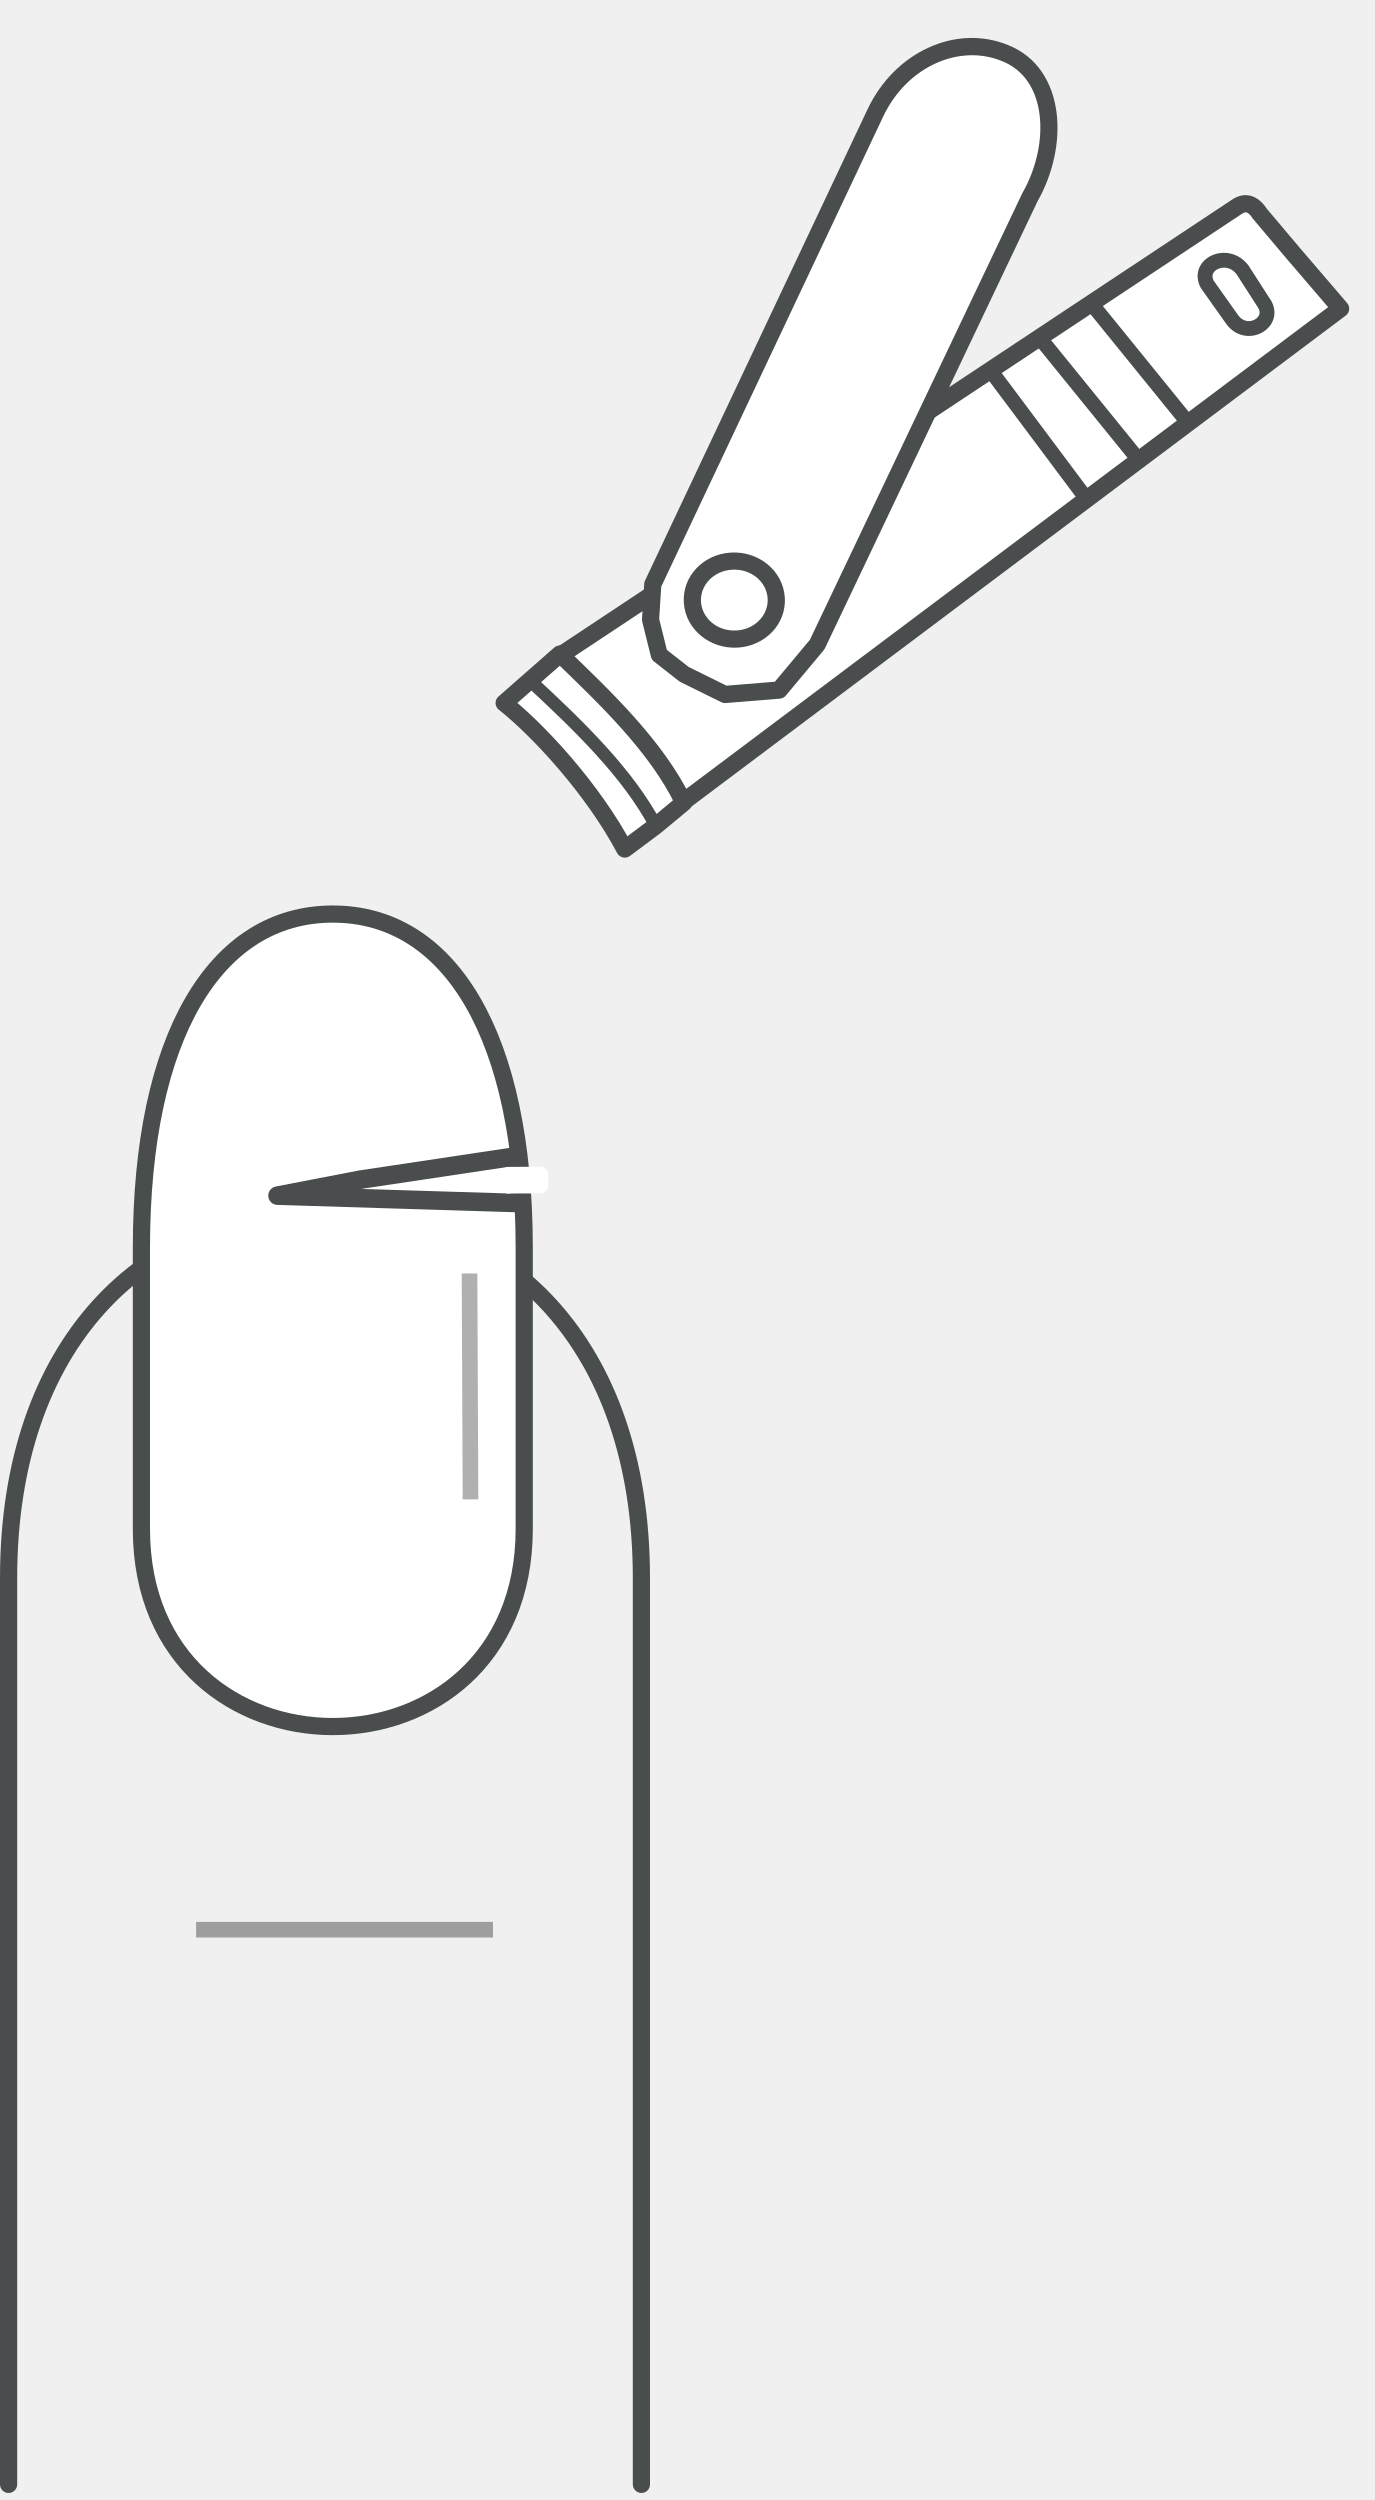
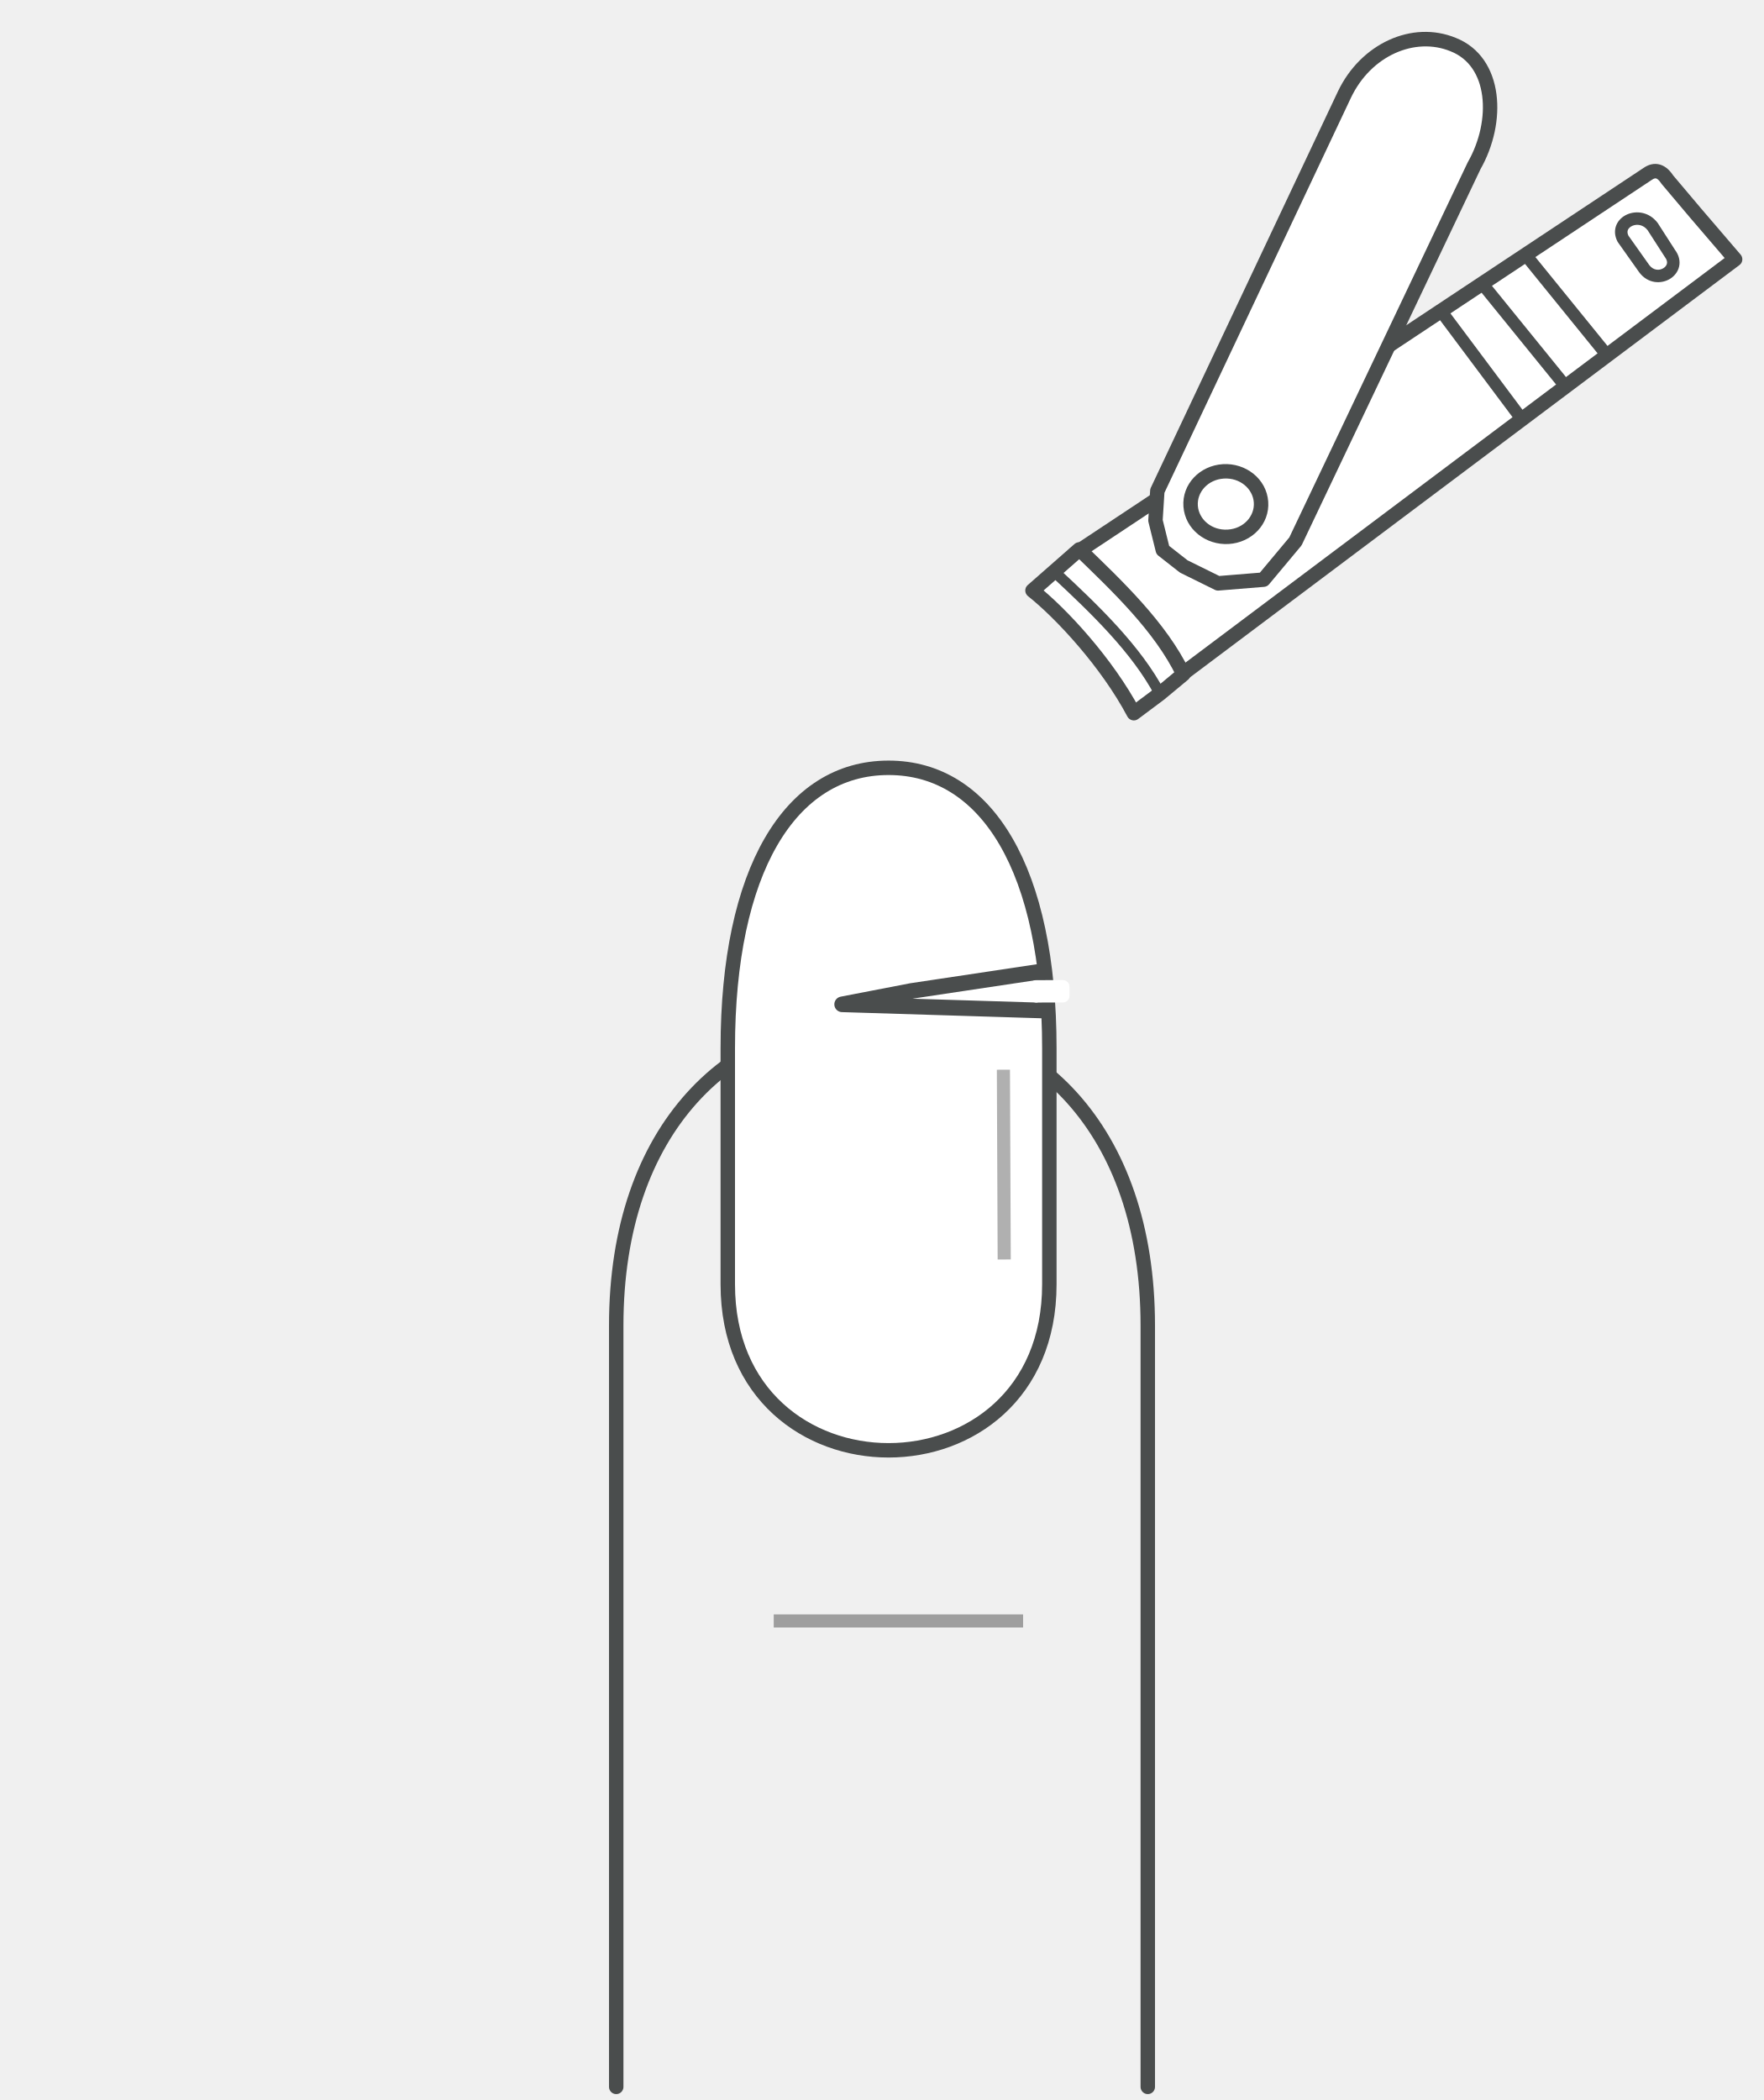
- <svg xmlns="http://www.w3.org/2000/svg" width="176" height="320" viewBox="0 0 176 320" fill="none">
+ <svg xmlns="http://www.w3.org/2000/svg" width="268.80" height="320" viewBox="-92.80 0 268.80 320" fill="none">
  <path d="M1.1 318V202C1.1 172 18.457 155 41.6 155C64.743 155 82.1 172 82.1 202V318" stroke-width="2.2" stroke-linecap="round" stroke-linejoin="round" stroke="#4A4D4D" />
  <path d="M18.1 159.724C18.1 132.741 27.523 117 42.6 117C57.677 117 67.1 132.741 67.1 159.724V195.703C67.1 229.432 18.1 229.432 18.1 195.703V159.724Z" fill="white" stroke-width="2.2" stroke-linecap="round" stroke-linejoin="round" stroke="#4A4D4D" />
  <path d="M46.1 151L35.525 153.04L66.6 154L66.1 148L46.1 151Z" stroke-width="2.376" stroke-linecap="round" stroke-linejoin="round" stroke="#4A4D4D" />
  <rect x="25.1" y="246" width="38" height="2" fill="black" fill-opacity="0.34" />
  <rect width="28.916" height="2" transform="matrix(-0.00426342 -0.999991 -0.999991 0.00426342 61.2234 191.916)" fill="black" fill-opacity="0.31" />
  <rect width="3.411" height="6.06" rx="1" transform="matrix(-0.00426342 -0.999991 -0.999991 0.00426342 70.1765 152.75)" fill="white" />
  <path d="M158.275 26.499L70.956 84.388L85.347 104.224L171.6 39.5L165.6 32.5L161.277 27.379C160.392 26.016 159.392 25.723 158.275 26.499Z" fill="white" />
  <path d="M70.956 84.388L70.338 83.47C70.091 83.634 69.922 83.892 69.871 84.185C69.82 84.479 69.89 84.782 70.067 85.025L70.956 84.388ZM158.275 26.499L158.892 27.417C158.899 27.413 158.905 27.408 158.912 27.404L158.275 26.499ZM161.277 27.379L160.355 27.968C160.38 28.007 160.408 28.045 160.439 28.08L161.277 27.379ZM171.6 39.5L172.269 40.382C172.51 40.201 172.664 39.928 172.695 39.627C172.726 39.326 172.631 39.024 172.433 38.792L171.6 39.5ZM85.347 104.224L84.458 104.861C84.633 105.102 84.897 105.263 85.19 105.309C85.483 105.356 85.781 105.282 86.016 105.105L85.347 104.224ZM165.6 32.5L164.762 33.202L164.768 33.208L165.6 32.5ZM70.956 84.388L71.573 85.306L158.892 27.417L158.275 26.499L157.657 25.581L70.338 83.47L70.956 84.388ZM158.275 26.499L158.912 27.404C159.292 27.14 159.481 27.166 159.566 27.191C159.7 27.23 159.981 27.392 160.355 27.968L161.277 27.379L162.198 26.79C161.688 26.003 161.027 25.337 160.16 25.083C159.245 24.815 158.375 25.082 157.638 25.595L158.275 26.499ZM171.6 39.5L170.931 38.618L84.678 103.342L85.347 104.224L86.016 105.105L172.269 40.382L171.6 39.5ZM85.347 104.224L86.236 103.587L71.844 83.751L70.956 84.388L70.067 85.025L84.458 104.861L85.347 104.224ZM161.277 27.379L160.439 28.08L164.762 33.202L165.6 32.5L166.438 31.798L162.115 26.677L161.277 27.379ZM165.6 32.5L164.768 33.208L170.768 40.208L171.6 39.5L172.433 38.792L166.433 31.792L165.6 32.5Z" fill="#4A4D4D" />
  <path d="M71.674 83.721C77.348 89.211 84.055 95.52 87.517 102.737L83.937 105.711L79.963 108.681C75.879 100.972 68.883 93.44 64.531 89.991L71.674 83.721Z" fill="white" />
  <path d="M71.674 83.721L72.434 82.936C72.019 82.535 71.369 82.515 70.94 82.891L71.674 83.721ZM87.517 102.737L88.228 103.586C88.611 103.267 88.727 102.727 88.509 102.273L87.517 102.737ZM79.963 108.681L78.991 109.185C79.142 109.471 79.412 109.679 79.727 109.752C80.043 109.825 80.373 109.756 80.63 109.564L79.963 108.681ZM64.531 89.991L63.798 89.161C63.554 89.375 63.42 89.687 63.431 90.013C63.441 90.338 63.596 90.644 63.854 90.848L64.531 89.991ZM83.937 105.711L84.605 106.594C84.619 106.583 84.634 106.571 84.648 106.559L83.937 105.711ZM71.674 83.721L70.913 84.505C76.635 90.043 83.169 96.204 86.525 103.201L87.517 102.737L88.509 102.273C84.942 94.837 78.06 88.38 72.434 82.936L71.674 83.721ZM79.963 108.681L80.934 108.177C76.769 100.314 69.666 92.665 65.209 89.134L64.531 89.991L63.854 90.848C68.101 94.214 74.989 101.63 78.991 109.185L79.963 108.681ZM64.531 89.991L65.264 90.82L72.407 84.55L71.674 83.721L70.94 82.891L63.798 89.161L64.531 89.991ZM87.517 102.737L86.806 101.889L83.227 104.862L83.937 105.711L84.648 106.559L88.228 103.586L87.517 102.737ZM83.937 105.711L83.27 104.828L79.295 107.798L79.963 108.681L80.63 109.564L84.605 106.594L83.937 105.711Z" fill="#4A4D4D" />
  <path d="M68.696 86.778C68.361 86.465 67.838 86.48 67.529 86.811C67.221 87.142 67.243 87.664 67.578 87.976L68.137 87.377L68.696 86.778ZM83.207 106.064C83.421 106.469 83.921 106.628 84.324 106.419C84.726 106.21 84.879 105.713 84.665 105.309L83.936 105.686L83.207 106.064ZM68.137 87.377L67.578 87.976C73.534 93.521 79.712 99.465 83.207 106.064L83.936 105.686L84.665 105.309C81.016 98.419 74.618 92.291 68.696 86.778L68.137 87.377Z" fill="#4A4D4D" />
  <path d="M127.486 46.774C127.17 46.352 126.573 46.26 126.154 46.57C125.735 46.88 125.651 47.474 125.967 47.897L126.726 47.335L127.486 46.774ZM137.779 63.696C138.095 64.118 138.691 64.21 139.111 63.9C139.53 63.59 139.614 62.996 139.298 62.573L138.538 63.135L137.779 63.696ZM126.726 47.335L125.967 47.897L137.779 63.696L138.538 63.135L139.298 62.573L127.486 46.774L126.726 47.335Z" fill="#4A4D4D" />
  <path d="M134.017 42.904C133.684 42.494 133.085 42.426 132.679 42.753C132.273 43.08 132.213 43.677 132.546 44.087L133.281 43.495L134.017 42.904ZM144.256 58.516C144.589 58.926 145.188 58.993 145.594 58.666C146 58.34 146.06 57.742 145.727 57.333L144.992 57.924L144.256 58.516ZM133.281 43.495L132.546 44.087L144.256 58.516L144.992 57.924L145.727 57.333L134.017 42.904L133.281 43.495Z" fill="#4A4D4D" />
  <path d="M140.521 38.379C140.189 37.969 139.59 37.901 139.183 38.228C138.777 38.555 138.717 39.152 139.05 39.562L139.786 38.97L140.521 38.379ZM150.76 53.991C151.093 54.401 151.692 54.468 152.099 54.141C152.505 53.815 152.564 53.217 152.232 52.807L151.496 53.399L150.76 53.991ZM139.786 38.97L139.05 39.562L150.76 53.991L151.496 53.399L152.232 52.807L140.521 38.379L139.786 38.97Z" fill="#4A4D4D" />
  <path d="M159.031 34.523C157.1 31.989 153.171 33.819 154.523 36.389L157.766 40.966C159.697 43.5 163.587 41.142 161.657 38.607L159.031 34.523Z" fill="white" />
  <path d="M159.031 34.523L159.829 34.018C159.815 33.997 159.8 33.976 159.785 33.955L159.031 34.523ZM154.523 36.389L153.682 36.822C153.702 36.859 153.724 36.896 153.749 36.93L154.523 36.389ZM157.766 40.966L156.993 41.507C156.999 41.516 157.005 41.525 157.012 41.534L157.766 40.966ZM161.657 38.607L160.859 39.112C160.873 39.134 160.887 39.155 160.903 39.175L161.657 38.607ZM159.031 34.523L159.785 33.955C158.524 32.299 156.569 32.052 155.154 32.672C154.449 32.981 153.826 33.527 153.508 34.278C153.18 35.055 153.223 35.949 153.682 36.822L154.523 36.389L155.363 35.956C155.147 35.544 155.173 35.246 155.262 35.035C155.362 34.8 155.588 34.565 155.937 34.412C156.632 34.108 157.607 34.213 158.277 35.092L159.031 34.523ZM154.523 36.389L153.749 36.93L156.993 41.507L157.766 40.966L158.54 40.424L155.297 35.848L154.523 36.389ZM157.766 40.966L157.012 41.534C158.312 43.24 160.327 43.309 161.661 42.501C162.325 42.098 162.873 41.449 163.062 40.625C163.257 39.776 163.042 38.868 162.411 38.039L161.657 38.607L160.903 39.175C161.237 39.614 161.26 39.951 161.208 40.178C161.15 40.43 160.966 40.688 160.658 40.874C160.047 41.245 159.151 41.226 158.521 40.398L157.766 40.966ZM161.657 38.607L162.455 38.102L159.829 34.018L159.031 34.523L158.233 35.029L160.859 39.112L161.657 38.607Z" fill="#4A4D4D" />
  <path d="M83.554 74.802L112.063 14.419C115.331 7.552 122.593 4.319 128.628 6.789C135.232 9.39 135.665 18.518 131.828 25.255L104.6 82.5L99.736 88.325L92.795 88.89L87.579 86.315L84.386 83.812L83.27 79.315L83.554 74.802Z" fill="white" />
  <path d="M83.554 74.802L82.562 74.32C82.503 74.445 82.468 74.581 82.46 74.72L83.554 74.802ZM112.063 14.419L111.073 13.934L111.071 13.937L112.063 14.419ZM128.628 6.789L128.225 7.81C128.229 7.812 128.234 7.814 128.239 7.816L128.628 6.789ZM131.828 25.255L130.874 24.698C130.861 24.721 130.849 24.745 130.837 24.769L131.828 25.255ZM104.6 82.5L105.444 83.215C105.502 83.145 105.551 83.068 105.591 82.986L104.6 82.5ZM99.736 88.325L99.838 89.425C100.127 89.401 100.394 89.263 100.579 89.04L99.736 88.325ZM92.795 88.89L92.321 89.879C92.5 89.968 92.699 90.006 92.896 89.99L92.795 88.89ZM87.579 86.315L86.911 87.182C86.972 87.229 87.037 87.27 87.105 87.304L87.579 86.315ZM84.386 83.812L83.322 84.067C83.382 84.31 83.521 84.525 83.718 84.68L84.386 83.812ZM83.27 79.315L82.175 79.232C82.168 79.346 82.178 79.46 82.206 79.57L83.27 79.315ZM83.554 74.802L84.546 75.285L113.055 14.902L112.063 14.419L111.071 13.937L82.562 74.32L83.554 74.802ZM112.063 14.419L113.054 14.905C116.127 8.446 122.835 5.604 128.225 7.81L128.628 6.789L129.031 5.768C122.351 3.034 114.535 6.658 111.073 13.934L112.063 14.419ZM128.628 6.789L128.239 7.816C131.069 8.931 132.64 11.444 133.056 14.603C133.475 17.784 132.69 21.511 130.874 24.698L131.828 25.255L132.781 25.812C134.803 22.262 135.72 18.056 135.23 14.339C134.738 10.599 132.79 7.249 129.017 5.763L128.628 6.789ZM131.828 25.255L130.837 24.769L103.609 82.014L104.6 82.5L105.591 82.986L132.818 25.741L131.828 25.255ZM104.6 82.5L103.757 81.785L98.892 87.61L99.736 88.325L100.579 89.04L105.444 83.215L104.6 82.5ZM99.736 88.325L99.634 87.226L92.693 87.791L92.795 88.89L92.896 89.99L99.838 89.425L99.736 88.325ZM92.795 88.89L93.269 87.901L88.053 85.326L87.579 86.315L87.105 87.304L92.321 89.879L92.795 88.89ZM87.579 86.315L88.247 85.448L85.053 82.945L84.386 83.812L83.718 84.68L86.911 87.182L87.579 86.315ZM84.386 83.812L85.45 83.558L84.334 79.06L83.27 79.315L82.206 79.57L83.322 84.067L84.386 83.812ZM83.27 79.315L84.365 79.398L84.649 74.885L83.554 74.802L82.46 74.72L82.175 79.232L83.27 79.315Z" fill="#4A4D4D" />
  <path d="M99.354 76.486C99.559 79.247 97.332 81.617 94.363 81.797C91.393 81.978 88.836 79.899 88.631 77.138C88.426 74.377 90.653 72.007 93.623 71.826C96.592 71.645 99.149 73.724 99.354 76.486Z" fill="white" />
  <path d="M99.354 76.486L98.256 76.552C98.411 78.635 96.72 80.552 94.281 80.7L94.363 81.797L94.444 82.894C97.944 82.681 100.707 79.859 100.452 76.419L99.354 76.486ZM94.363 81.797L94.281 80.7C91.843 80.849 89.884 79.154 89.729 77.071L88.631 77.138L87.533 77.205C87.788 80.645 90.944 83.107 94.444 82.894L94.363 81.797ZM88.631 77.138L89.729 77.071C89.575 74.989 91.266 73.072 93.704 72.923L93.623 71.826L93.541 70.729C90.041 70.942 87.278 73.765 87.533 77.205L88.631 77.138ZM93.623 71.826L93.704 72.923C96.143 72.775 98.102 74.47 98.256 76.552L99.354 76.486L100.452 76.419C100.197 72.979 97.042 70.516 93.541 70.729L93.623 71.826Z" fill="#4A4D4D" />
</svg>
